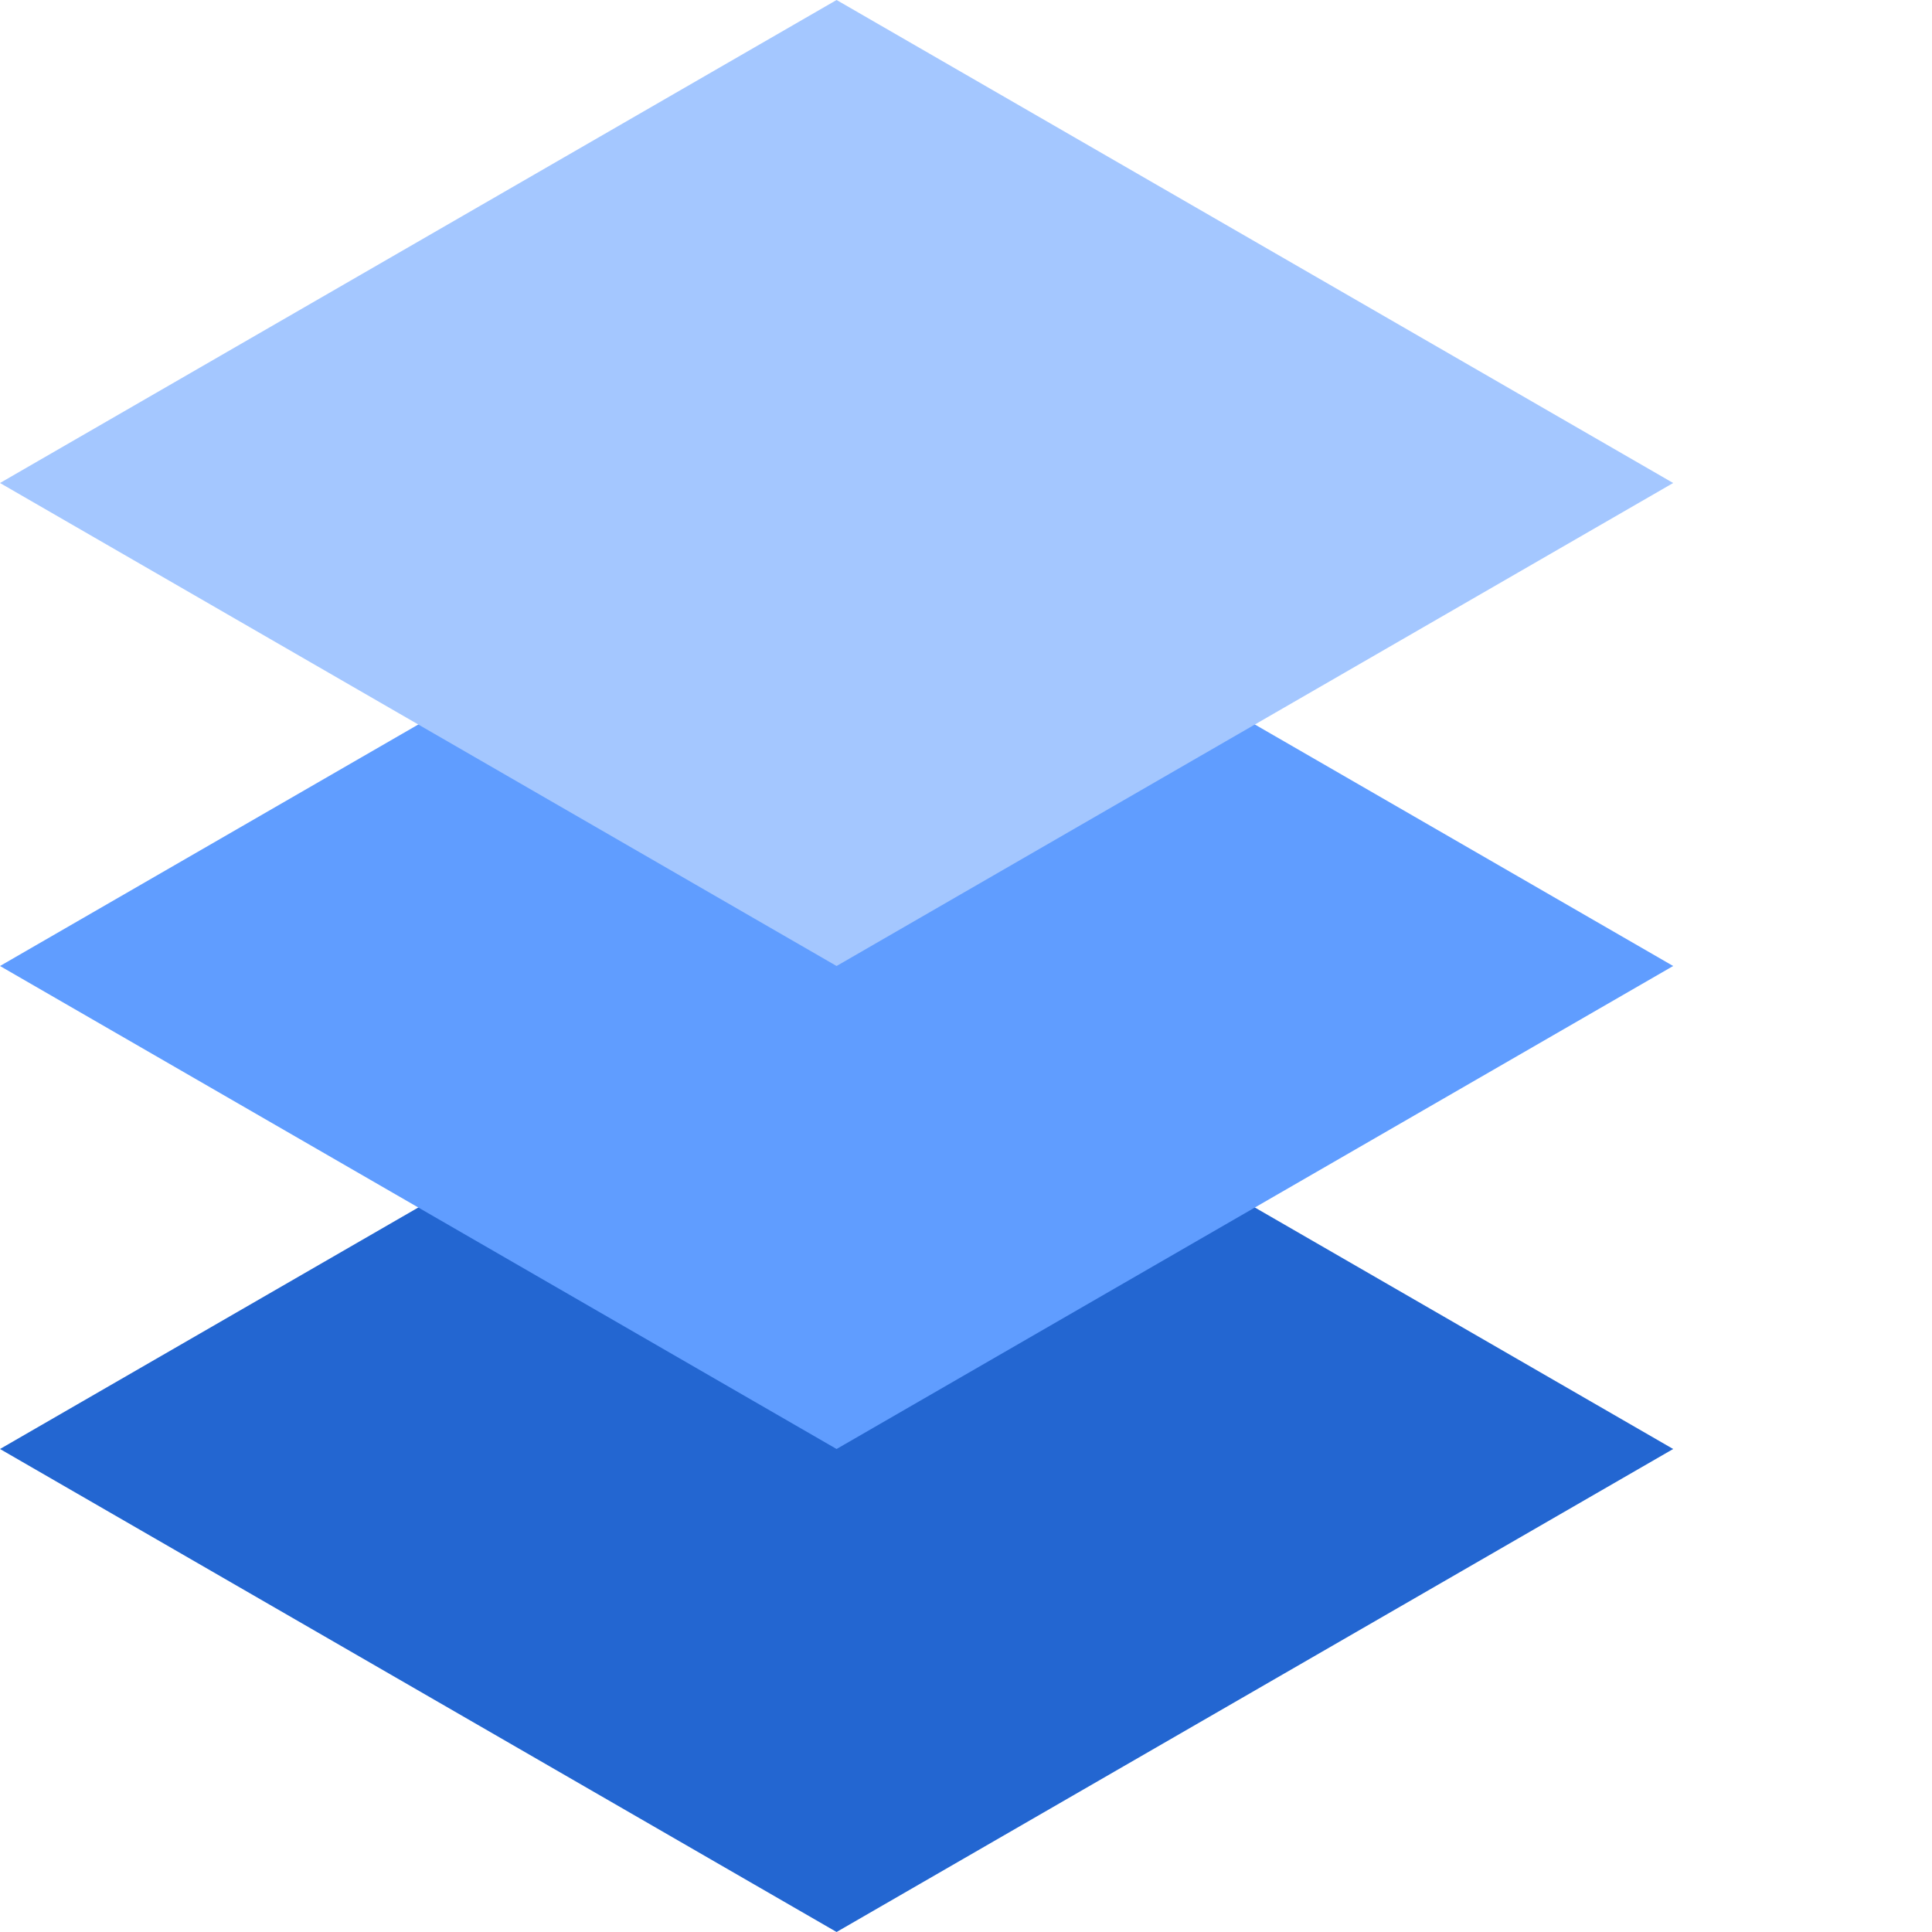
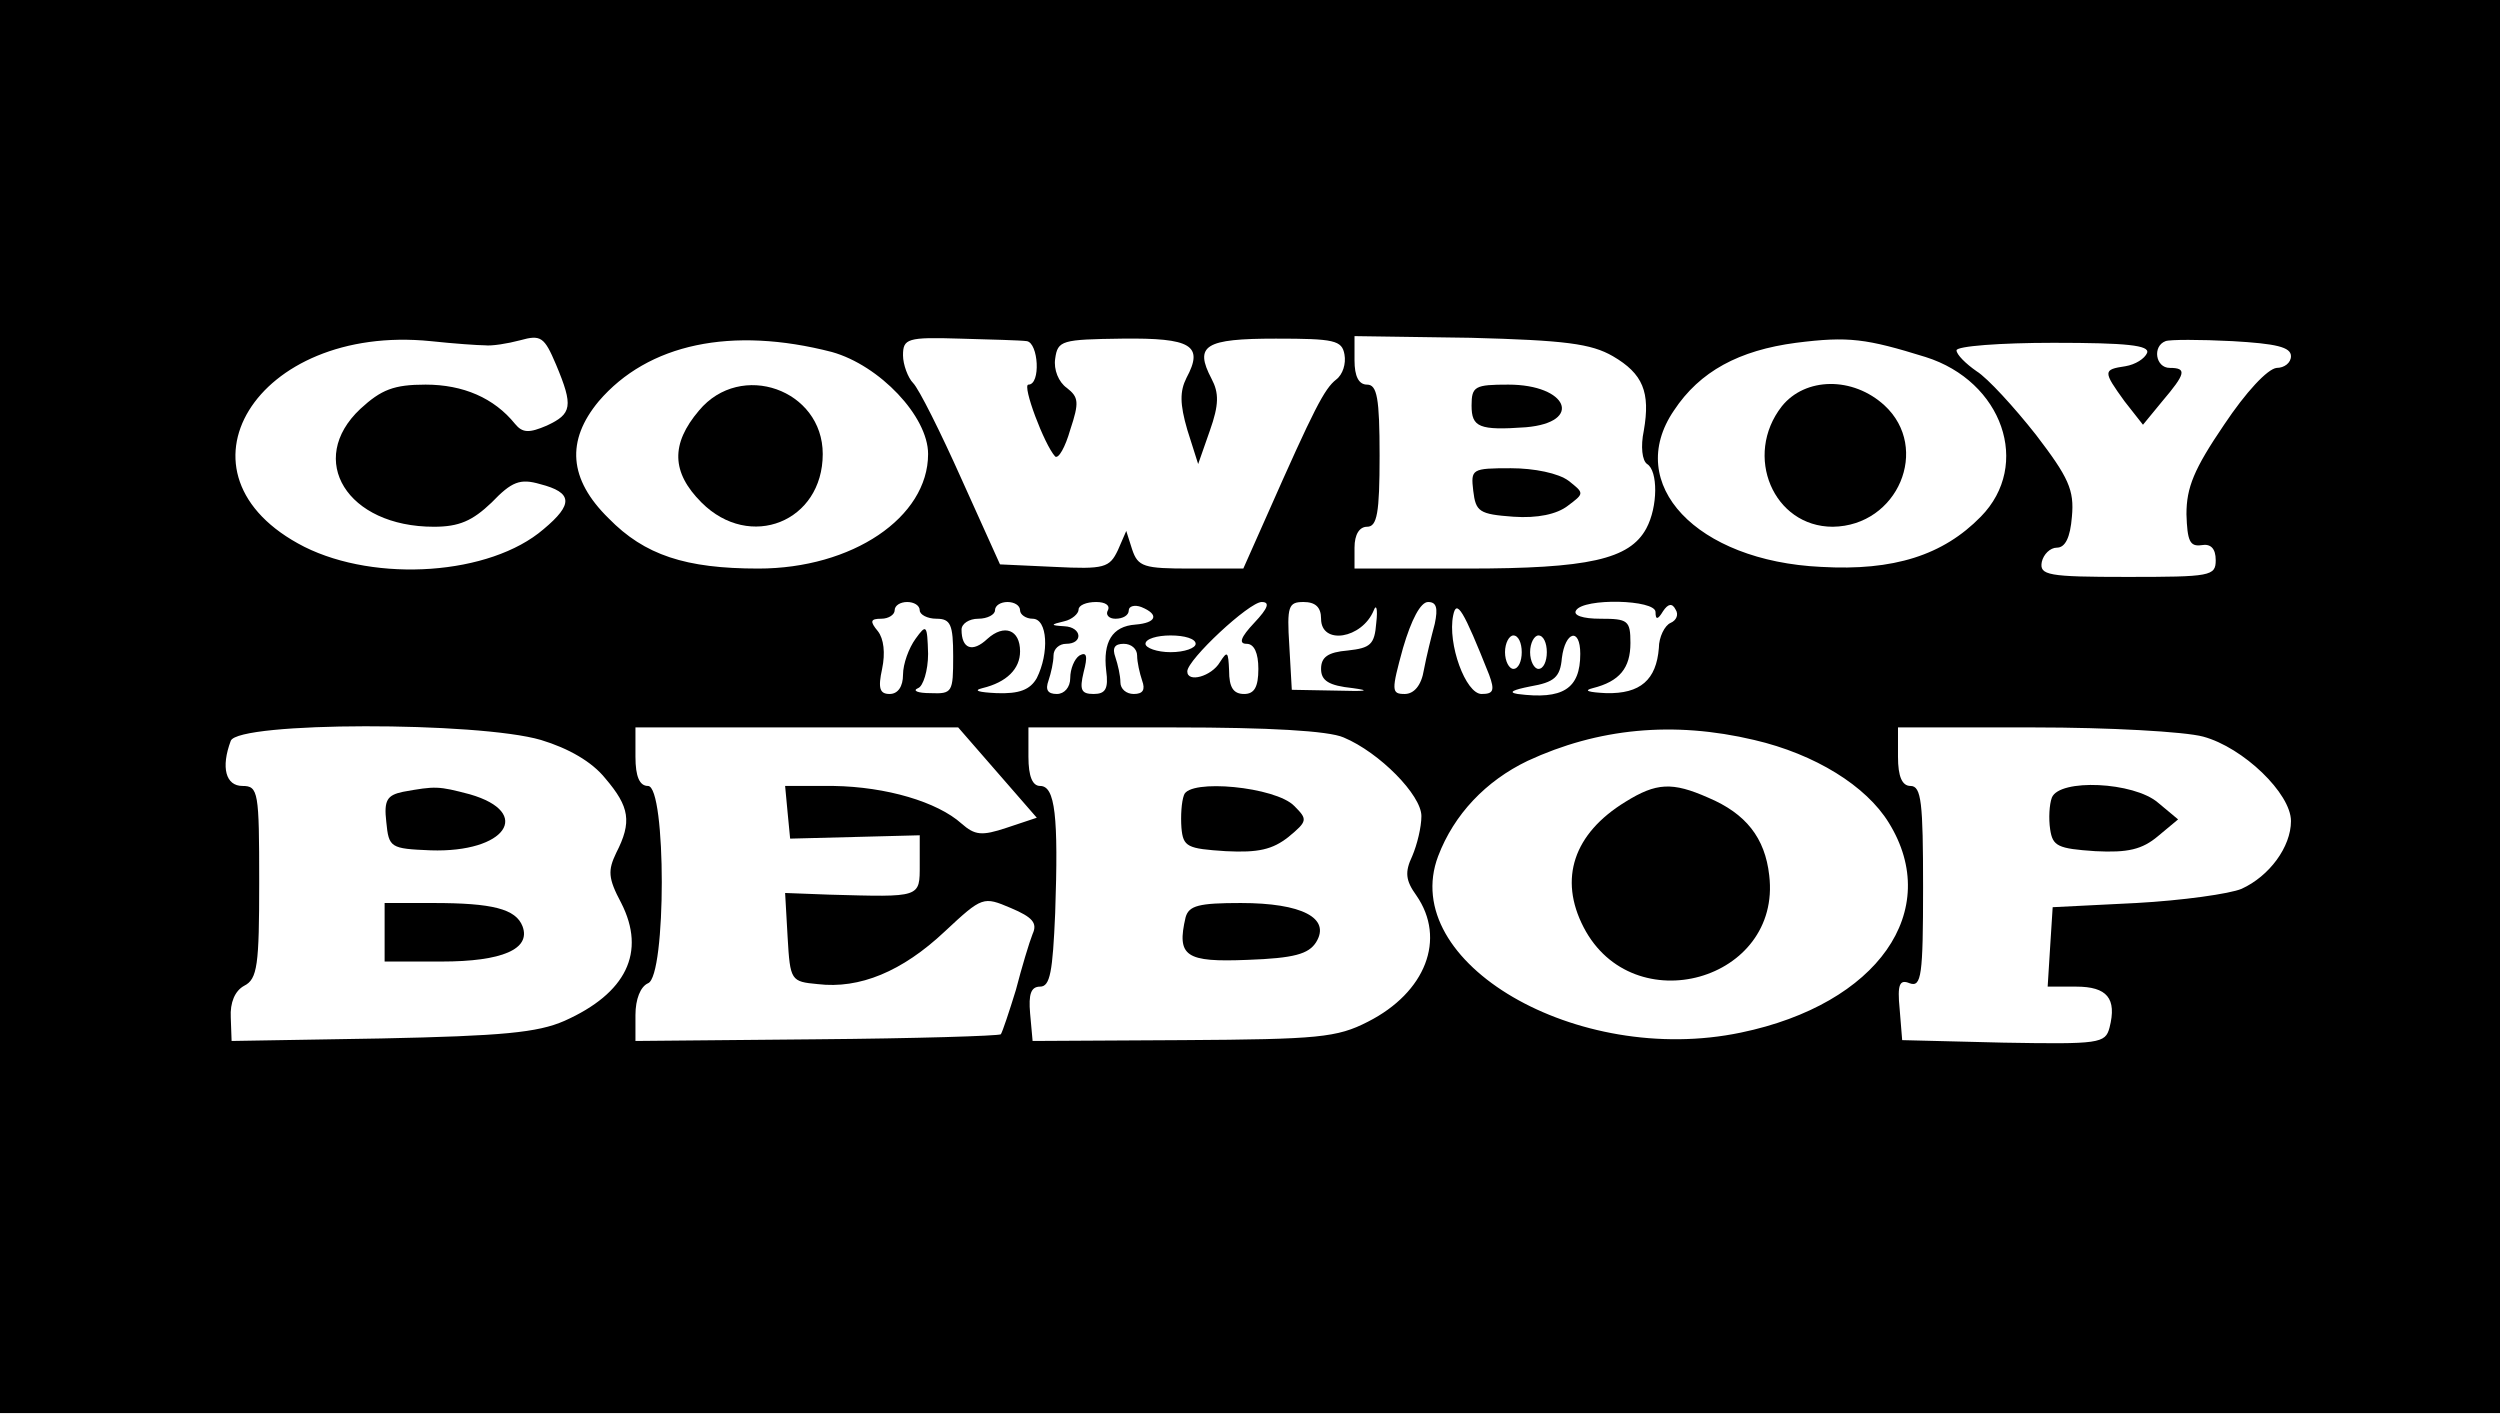
- <svg xmlns="http://www.w3.org/2000/svg" version="1.1" width="256" height="256" viewbox="0 0 949 256">
-   <path fill="#2366d1" d="M110.851 128L221.703 192L110.851 256L0 192Z" />
-   <path fill="#609dff" d="M110.851 64L221.703 128L110.851 192L0 128Z" />
-   <path fill="#a4c7ff" d="M110.851 0L221.703 64L110.851 128L0 64Z" />
+ <svg xmlns="http://www.w3.org/2000/svg" version="1.0" width="299pt" height="169pt" viewBox="0 0 299 169" preserveAspectRatio="xMidYMid meet">
+   <g transform="translate(0,169) scale(0.1,-0.1)" fill="#000000" stroke="none">
+     <path d="M0 845 l0 -845 1495 0 1495 0 0 845 0 845 -1495 0 -1495 0 0 -845z m580 432 c8 -1 27 2 42 6 25 7 29 4 43 -29 21 -50 19 -59 -11 -73 -21 -9 -29 -9 -38 2 -25 31 -62 47 -107 47 -38 0 -53 -6 -78 -29 -65 -61 -16 -141 88 -141 30 0 46 7 69 29 24 25 34 29 58 22 39 -10 40 -24 4 -54 -64 -55 -200 -64 -286 -21 -169 86 -58 267 151 246 28 -3 57 -5 65 -5z m415 -8 c57 -16 115 -77 115 -122 0 -76 -91 -137 -203 -137 -87 0 -136 16 -179 60 -48 47 -51 93 -12 140 59 69 159 90 279 59z m233 13 c14 -2 17 -52 2 -52 -8 0 19 -72 32 -86 4 -3 12 11 18 32 11 33 10 39 -4 50 -10 7 -16 22 -14 35 3 22 8 23 80 24 83 1 98 -8 77 -47 -8 -16 -8 -31 1 -62 l13 -41 14 40 c11 31 11 45 2 62 -21 40 -8 48 77 48 70 0 79 -2 82 -19 2 -11 -2 -24 -10 -30 -14 -11 -26 -34 -83 -163 l-28 -63 -63 0 c-56 0 -63 2 -70 23 l-7 22 -10 -23 c-10 -21 -16 -23 -76 -20 l-65 3 -46 102 c-25 56 -51 108 -58 115 -6 6 -12 22 -12 33 0 20 5 22 68 20 37 -1 73 -2 80 -3z m701 -18 c36 -21 45 -43 37 -89 -4 -19 -2 -36 4 -40 13 -8 13 -51 -1 -77 -20 -37 -69 -48 -214 -48 l-135 0 0 25 c0 16 6 25 15 25 12 0 15 16 15 85 0 69 -3 85 -15 85 -10 0 -15 10 -15 29 l0 29 139 -2 c113 -3 144 -7 170 -22z m374 -1 c92 -29 127 -129 66 -191 -45 -46 -104 -65 -191 -60 -149 7 -236 99 -176 187 31 47 78 72 146 81 63 8 84 5 155 -17z m437 1 c0 -8 -8 -14 -17 -14 -11 -1 -37 -29 -63 -68 -36 -53 -45 -75 -45 -107 1 -32 4 -39 18 -37 11 2 17 -4 17 -18 0 -19 -6 -20 -106 -20 -95 0 -105 2 -102 18 2 9 10 17 18 17 10 0 16 12 18 37 3 32 -4 47 -43 98 -26 33 -58 68 -71 76 -13 9 -24 20 -24 25 0 5 52 9 116 9 88 0 115 -3 112 -12 -3 -7 -14 -14 -26 -16 -27 -4 -27 -6 -1 -42 l22 -28 23 28 c28 33 30 40 9 40 -17 0 -21 26 -5 32 5 2 41 2 80 0 52 -3 70 -7 70 -18z m-1640 -304 c0 -5 9 -10 20 -10 17 0 20 -7 20 -45 0 -43 -1 -45 -27 -44 -16 0 -22 3 -15 6 6 2 12 21 12 41 -1 35 -2 36 -15 18 -8 -11 -15 -30 -15 -43 0 -14 -6 -23 -16 -23 -12 0 -14 7 -9 30 4 19 2 36 -5 45 -10 12 -9 15 4 15 9 0 16 5 16 10 0 6 7 10 15 10 8 0 15 -4 15 -10z m120 0 c0 -5 7 -10 15 -10 18 0 20 -41 5 -71 -8 -14 -21 -19 -48 -18 -21 1 -29 3 -17 6 29 7 45 23 45 44 0 26 -19 33 -39 15 -18 -17 -31 -12 -31 11 0 7 9 13 20 13 11 0 20 5 20 10 0 6 7 10 15 10 8 0 15 -4 15 -10z m105 0 c-3 -5 1 -10 9 -10 9 0 16 4 16 10 0 5 7 7 15 4 22 -9 18 -19 -7 -21 -28 -2 -39 -21 -35 -55 3 -22 -1 -28 -15 -28 -15 0 -17 5 -12 26 5 19 4 25 -5 20 -6 -4 -11 -16 -11 -27 0 -11 -7 -19 -16 -19 -11 0 -14 5 -10 16 3 9 6 22 6 30 0 8 7 14 15 14 21 0 19 20 -2 21 -17 1 -17 2 0 6 9 2 17 9 17 14 0 5 9 9 21 9 11 0 17 -4 14 -10z m175 -15 c-16 -17 -19 -25 -9 -25 9 0 14 -11 14 -30 0 -22 -5 -30 -17 -30 -13 0 -18 8 -18 28 -1 23 -2 24 -11 10 -10 -17 -39 -25 -39 -11 0 14 74 83 89 83 10 0 8 -7 -9 -25z m80 5 c0 -32 49 -24 63 10 3 8 5 2 3 -15 -2 -26 -7 -30 -34 -33 -24 -2 -32 -8 -32 -22 0 -14 9 -20 38 -23 22 -3 16 -4 -18 -3 l-55 1 -3 53 c-3 47 -1 52 17 52 14 0 21 -6 21 -20z m136 -6 c-4 -15 -10 -39 -13 -55 -3 -19 -12 -29 -23 -29 -16 0 -16 4 -2 55 10 34 21 55 30 55 10 0 12 -7 8 -26z m65 -61 c7 -19 5 -23 -9 -23 -19 0 -41 60 -34 94 4 20 12 7 43 -71z m199 75 c0 -10 3 -9 9 1 6 9 11 10 15 2 4 -6 1 -13 -6 -16 -7 -3 -14 -17 -14 -30 -3 -38 -22 -55 -63 -54 -21 1 -28 3 -16 6 32 8 45 24 45 54 0 27 -3 29 -36 29 -21 0 -33 4 -29 10 9 15 95 13 95 -2z m-550 -38 c0 -5 -13 -10 -30 -10 -16 0 -30 5 -30 10 0 6 14 10 30 10 17 0 30 -4 30 -10z m390 -10 c0 -11 -4 -20 -10 -20 -5 0 -10 9 -10 20 0 11 5 20 10 20 6 0 10 -9 10 -20z m30 0 c0 -11 -4 -20 -10 -20 -5 0 -10 9 -10 20 0 11 5 20 10 20 6 0 10 -9 10 -20z m40 -2 c0 -42 -21 -55 -75 -48 -12 2 -5 5 15 9 29 5 36 11 38 34 4 32 22 37 22 5z m-530 -2 c0 -8 3 -21 6 -30 4 -11 1 -16 -10 -16 -9 0 -16 6 -16 14 0 8 -3 21 -6 30 -4 11 -1 16 10 16 9 0 16 -6 16 -14z m-713 -101 c33 -10 61 -26 77 -46 29 -34 32 -52 13 -89 -10 -21 -10 -30 6 -60 30 -59 6 -108 -68 -141 -32 -14 -74 -18 -219 -21 l-179 -3 -1 28 c-1 18 5 32 16 38 16 8 18 25 18 124 0 108 -1 115 -20 115 -20 0 -26 22 -14 54 9 23 296 23 371 1z m546 -39 l47 -54 -36 -12 c-30 -10 -38 -9 -54 5 -29 26 -90 44 -153 45 l-58 0 3 -32 3 -31 78 2 77 2 0 -35 c0 -40 2 -39 -108 -36 l-53 2 3 -53 c3 -52 4 -53 36 -56 50 -6 101 15 152 63 45 42 46 42 79 28 26 -11 32 -18 26 -31 -4 -10 -13 -40 -20 -67 -8 -26 -16 -50 -18 -53 -3 -2 -102 -5 -221 -6 l-216 -2 0 31 c0 19 6 34 15 38 22 8 22 236 0 236 -10 0 -15 11 -15 35 l0 35 193 0 193 0 47 -54z m414 42 c43 -18 93 -69 93 -94 0 -13 -5 -34 -11 -48 -9 -19 -8 -29 5 -47 36 -52 11 -116 -58 -151 -37 -19 -59 -21 -221 -22 l-180 -1 -3 33 c-2 23 1 32 12 32 12 0 15 18 18 88 4 116 0 152 -18 152 -9 0 -14 11 -14 35 l0 35 175 0 c112 0 184 -4 202 -12z m491 -3 c73 -17 134 -55 161 -99 65 -105 -13 -217 -177 -251 -196 -41 -410 84 -362 211 19 50 57 90 107 114 84 39 174 48 271 25z m537 4 c48 -13 105 -68 105 -101 0 -31 -26 -66 -59 -81 -14 -6 -71 -14 -126 -17 l-100 -5 -3 -47 -3 -48 34 0 c37 0 49 -14 40 -49 -5 -19 -12 -20 -127 -18 l-121 3 -3 37 c-3 30 0 36 12 31 14 -5 16 9 16 115 0 101 -2 121 -15 121 -10 0 -15 11 -15 35 l0 35 163 0 c89 0 180 -5 202 -11z" />
+     <path d="M836 1199 c-34 -40 -33 -74 3 -110 58 -58 145 -23 145 58 0 77 -98 112 -148 52z" />
+     <path d="M1760 1205 c0 -26 9 -30 65 -26 69 6 50 51 -21 51 -40 0 -44 -2 -44 -25z" />
+     <path d="M1762 1103 c3 -25 7 -28 48 -31 29 -2 52 3 65 13 20 15 20 15 1 30 -12 9 -41 15 -69 15 -47 0 -48 -1 -45 -27z" />
+     <path d="M2131 1204 c-46 -59 -10 -144 61 -144 78 1 117 94 62 145 -38 35 -95 34 -123 -1z" />
+     <path d="M482 743 c-19 -4 -23 -10 -20 -36 3 -31 5 -32 53 -34 90 -3 123 45 47 67 -38 10 -41 10 -80 3z" />
+     <path d="M460 575 l0 -35 68 0 c73 0 107 15 97 42 -8 21 -36 28 -107 28 l-58 0 0 -35z" />
+     <path d="M1416 739 c-3 -8 -4 -25 -3 -39 2 -23 7 -25 53 -28 39 -2 56 2 75 17 23 19 23 21 7 37 -22 23 -126 33 -132 13z" />
+     <path d="M1418 593 c-11 -47 0 -54 74 -51 56 2 73 7 82 21 18 29 -17 47 -90 47 -50 0 -62 -3 -66 -17z" />
+     <path d="M1944 731 c-62 -38 -80 -92 -50 -150 59 -114 237 -64 222 62 -5 45 -28 74 -73 93 -43 19 -62 18 -99 -5z" />
+     <path d="M2454 736 c-3 -8 -4 -25 -2 -38 3 -20 9 -23 54 -26 39 -2 56 2 75 18 l24 20 -24 20 c-29 25 -118 29 -127 6z" />
+   </g>
</svg>
